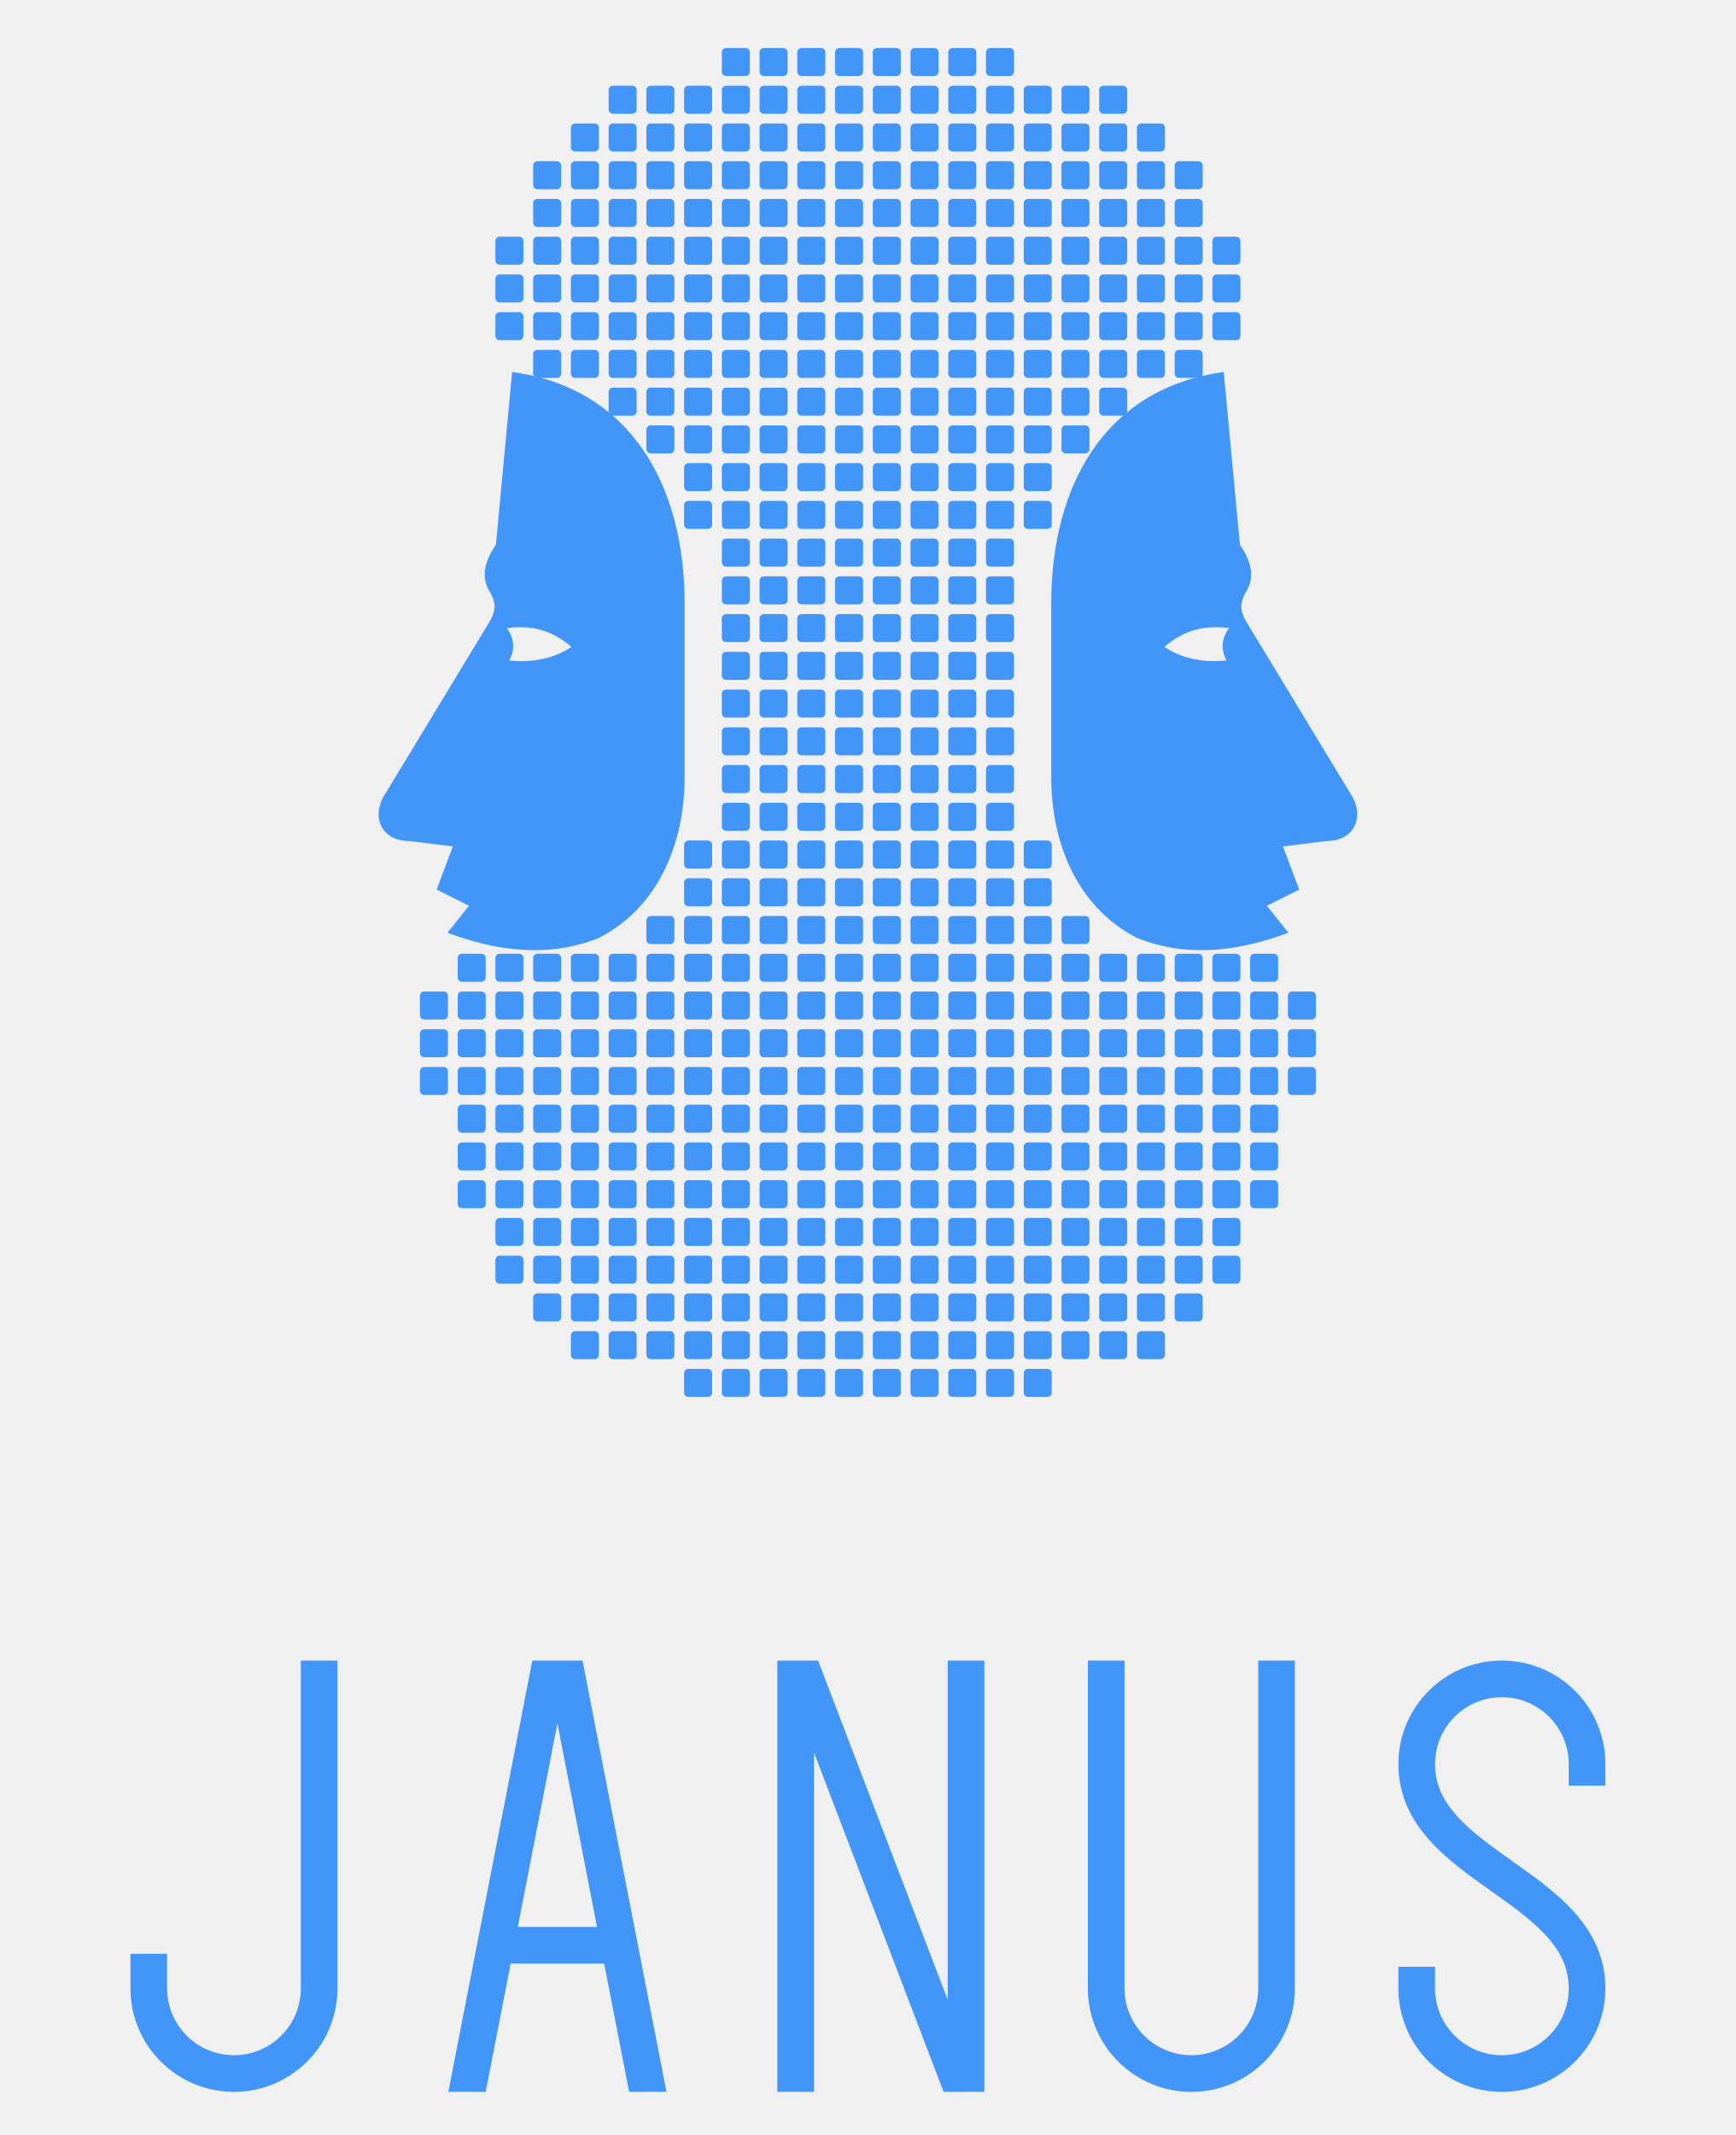
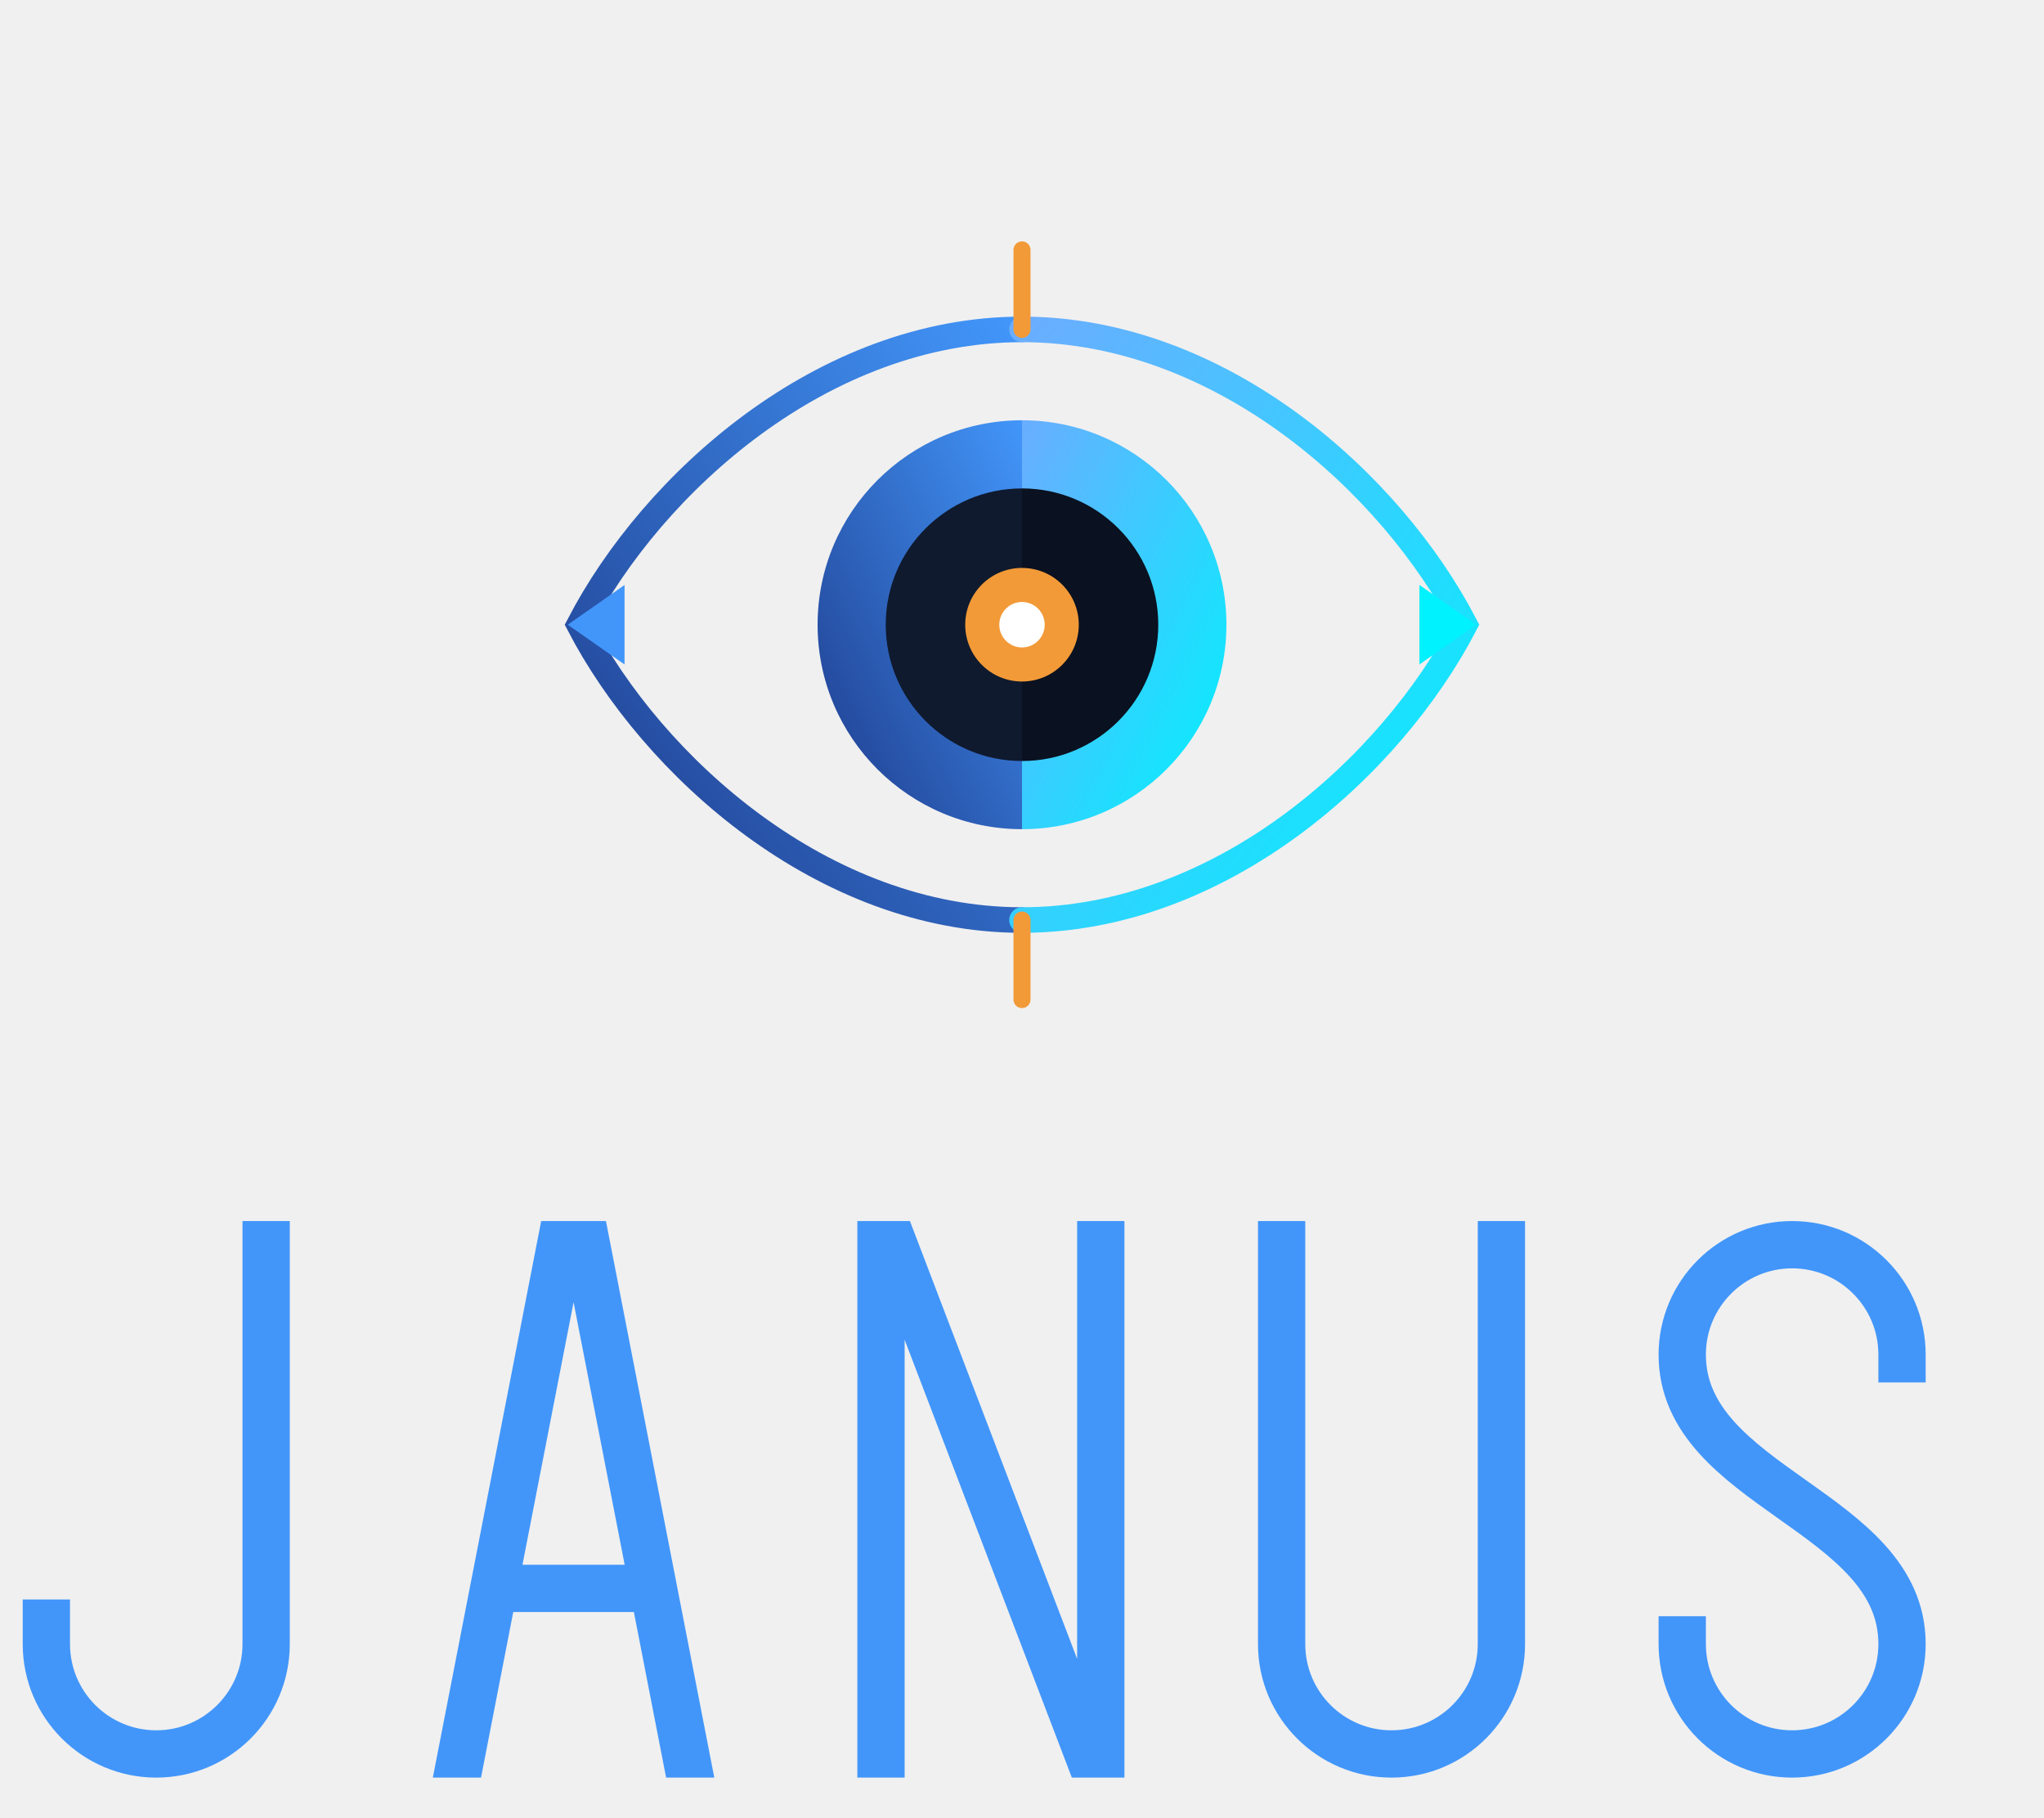
- <svg xmlns="http://www.w3.org/2000/svg" viewBox="-160.8 -8 321.6 396" width="322" height="396">
-   <g id="simbolo">
-     <g fill="#4296FA">
-       <rect x="-27.10" y="0.90" width="5.20" height="5.20" rx="0.8" />
-       <rect x="-20.10" y="0.90" width="5.20" height="5.20" rx="0.8" />
-       <rect x="-13.10" y="0.90" width="5.20" height="5.20" rx="0.8" />
-       <rect x="-6.10" y="0.90" width="5.20" height="5.20" rx="0.8" />
-       <rect x="0.90" y="0.90" width="5.20" height="5.20" rx="0.8" />
-       <rect x="7.90" y="0.90" width="5.20" height="5.20" rx="0.8" />
-       <rect x="14.90" y="0.90" width="5.20" height="5.20" rx="0.8" />
-       <rect x="21.90" y="0.90" width="5.20" height="5.20" rx="0.8" />
-       <rect x="-48.10" y="7.90" width="5.20" height="5.20" rx="0.8" />
-       <rect x="-41.10" y="7.90" width="5.20" height="5.20" rx="0.8" />
-       <rect x="-34.10" y="7.90" width="5.20" height="5.20" rx="0.8" />
-       <rect x="-27.10" y="7.90" width="5.20" height="5.20" rx="0.8" />
-       <rect x="-20.10" y="7.90" width="5.20" height="5.20" rx="0.8" />
-       <rect x="-13.10" y="7.90" width="5.20" height="5.20" rx="0.8" />
-       <rect x="-6.10" y="7.90" width="5.20" height="5.20" rx="0.8" />
-       <rect x="0.90" y="7.90" width="5.20" height="5.20" rx="0.8" />
-       <rect x="7.90" y="7.90" width="5.20" height="5.20" rx="0.8" />
-       <rect x="14.90" y="7.90" width="5.20" height="5.20" rx="0.8" />
-       <rect x="21.90" y="7.90" width="5.20" height="5.20" rx="0.8" />
-       <rect x="28.90" y="7.90" width="5.20" height="5.20" rx="0.8" />
-       <rect x="35.90" y="7.90" width="5.20" height="5.20" rx="0.8" />
-       <rect x="42.90" y="7.90" width="5.20" height="5.20" rx="0.8" />
-       <rect x="-55.10" y="14.90" width="5.20" height="5.20" rx="0.8" />
-       <rect x="-48.10" y="14.90" width="5.20" height="5.20" rx="0.8" />
-       <rect x="-41.10" y="14.90" width="5.20" height="5.20" rx="0.8" />
-       <rect x="-34.10" y="14.90" width="5.20" height="5.20" rx="0.8" />
-       <rect x="-27.10" y="14.90" width="5.20" height="5.20" rx="0.8" />
-       <rect x="-20.10" y="14.90" width="5.20" height="5.20" rx="0.8" />
-       <rect x="-13.10" y="14.90" width="5.20" height="5.20" rx="0.8" />
-       <rect x="-6.10" y="14.90" width="5.20" height="5.20" rx="0.8" />
-       <rect x="0.90" y="14.90" width="5.20" height="5.20" rx="0.8" />
-       <rect x="7.90" y="14.90" width="5.20" height="5.20" rx="0.8" />
-       <rect x="14.90" y="14.90" width="5.20" height="5.20" rx="0.8" />
-       <rect x="21.90" y="14.90" width="5.20" height="5.20" rx="0.8" />
-       <rect x="28.90" y="14.90" width="5.20" height="5.20" rx="0.8" />
-       <rect x="35.90" y="14.90" width="5.20" height="5.20" rx="0.8" />
-       <rect x="42.90" y="14.90" width="5.20" height="5.20" rx="0.8" />
-       <rect x="49.90" y="14.90" width="5.20" height="5.20" rx="0.8" />
-       <rect x="-62.10" y="21.90" width="5.20" height="5.20" rx="0.8" />
-       <rect x="-55.10" y="21.90" width="5.20" height="5.20" rx="0.8" />
-       <rect x="-48.10" y="21.90" width="5.20" height="5.20" rx="0.8" />
-       <rect x="-41.10" y="21.90" width="5.20" height="5.20" rx="0.8" />
-       <rect x="-34.10" y="21.90" width="5.20" height="5.20" rx="0.8" />
-       <rect x="-27.10" y="21.90" width="5.20" height="5.20" rx="0.8" />
-       <rect x="-20.10" y="21.90" width="5.20" height="5.20" rx="0.8" />
-       <rect x="-13.10" y="21.90" width="5.20" height="5.20" rx="0.8" />
-       <rect x="-6.10" y="21.90" width="5.20" height="5.20" rx="0.8" />
-       <rect x="0.90" y="21.90" width="5.20" height="5.20" rx="0.8" />
-       <rect x="7.90" y="21.90" width="5.20" height="5.20" rx="0.8" />
-       <rect x="14.90" y="21.90" width="5.20" height="5.20" rx="0.8" />
-       <rect x="21.90" y="21.90" width="5.20" height="5.20" rx="0.8" />
-       <rect x="28.90" y="21.90" width="5.20" height="5.20" rx="0.8" />
-       <rect x="35.90" y="21.90" width="5.20" height="5.20" rx="0.8" />
-       <rect x="42.90" y="21.90" width="5.20" height="5.20" rx="0.8" />
-       <rect x="49.90" y="21.90" width="5.20" height="5.20" rx="0.8" />
-       <rect x="56.90" y="21.90" width="5.20" height="5.20" rx="0.8" />
-       <rect x="-62.10" y="28.90" width="5.20" height="5.20" rx="0.8" />
-       <rect x="-55.10" y="28.90" width="5.20" height="5.20" rx="0.8" />
-       <rect x="-48.10" y="28.90" width="5.20" height="5.20" rx="0.8" />
-       <rect x="-41.10" y="28.90" width="5.20" height="5.20" rx="0.8" />
-       <rect x="-34.10" y="28.90" width="5.20" height="5.20" rx="0.8" />
-       <rect x="-27.10" y="28.90" width="5.20" height="5.20" rx="0.8" />
-       <rect x="-20.10" y="28.90" width="5.20" height="5.20" rx="0.8" />
-       <rect x="-13.10" y="28.90" width="5.20" height="5.20" rx="0.8" />
-       <rect x="-6.10" y="28.90" width="5.20" height="5.20" rx="0.8" />
-       <rect x="0.90" y="28.90" width="5.20" height="5.20" rx="0.8" />
-       <rect x="7.90" y="28.90" width="5.20" height="5.20" rx="0.8" />
-       <rect x="14.90" y="28.90" width="5.20" height="5.20" rx="0.8" />
-       <rect x="21.90" y="28.90" width="5.20" height="5.20" rx="0.8" />
-       <rect x="28.90" y="28.90" width="5.20" height="5.20" rx="0.8" />
-       <rect x="35.90" y="28.90" width="5.20" height="5.20" rx="0.8" />
-       <rect x="42.90" y="28.90" width="5.20" height="5.20" rx="0.8" />
-       <rect x="49.90" y="28.90" width="5.20" height="5.20" rx="0.8" />
-       <rect x="56.90" y="28.90" width="5.20" height="5.20" rx="0.8" />
-       <rect x="-69.10" y="35.90" width="5.20" height="5.20" rx="0.8" />
-       <rect x="-62.10" y="35.90" width="5.20" height="5.20" rx="0.8" />
-       <rect x="-55.10" y="35.90" width="5.20" height="5.20" rx="0.8" />
-       <rect x="-48.10" y="35.90" width="5.20" height="5.20" rx="0.8" />
-       <rect x="-41.10" y="35.90" width="5.20" height="5.20" rx="0.8" />
-       <rect x="-34.10" y="35.90" width="5.20" height="5.20" rx="0.8" />
-       <rect x="-27.10" y="35.90" width="5.20" height="5.20" rx="0.8" />
-       <rect x="-20.10" y="35.90" width="5.20" height="5.20" rx="0.8" />
-       <rect x="-13.10" y="35.90" width="5.20" height="5.20" rx="0.8" />
-       <rect x="-6.10" y="35.90" width="5.20" height="5.20" rx="0.8" />
-       <rect x="0.90" y="35.90" width="5.20" height="5.20" rx="0.8" />
-       <rect x="7.90" y="35.90" width="5.20" height="5.20" rx="0.8" />
-       <rect x="14.90" y="35.90" width="5.20" height="5.20" rx="0.8" />
-       <rect x="21.90" y="35.90" width="5.20" height="5.20" rx="0.8" />
-       <rect x="28.90" y="35.90" width="5.20" height="5.20" rx="0.8" />
-       <rect x="35.90" y="35.90" width="5.20" height="5.20" rx="0.8" />
-       <rect x="42.90" y="35.90" width="5.20" height="5.20" rx="0.8" />
-       <rect x="49.90" y="35.90" width="5.20" height="5.20" rx="0.8" />
-       <rect x="56.90" y="35.90" width="5.20" height="5.20" rx="0.8" />
-       <rect x="63.90" y="35.90" width="5.20" height="5.20" rx="0.8" />
-       <rect x="-69.10" y="42.90" width="5.20" height="5.20" rx="0.8" />
-       <rect x="-62.10" y="42.90" width="5.20" height="5.20" rx="0.8" />
-       <rect x="-55.10" y="42.90" width="5.20" height="5.20" rx="0.8" />
-       <rect x="-48.10" y="42.90" width="5.20" height="5.20" rx="0.8" />
-       <rect x="-41.10" y="42.90" width="5.20" height="5.20" rx="0.8" />
-       <rect x="-34.10" y="42.90" width="5.20" height="5.20" rx="0.8" />
-       <rect x="-27.10" y="42.90" width="5.20" height="5.20" rx="0.8" />
-       <rect x="-20.10" y="42.90" width="5.20" height="5.20" rx="0.8" />
-       <rect x="-13.10" y="42.90" width="5.20" height="5.20" rx="0.8" />
-       <rect x="-6.10" y="42.90" width="5.20" height="5.20" rx="0.8" />
-       <rect x="0.90" y="42.90" width="5.20" height="5.20" rx="0.8" />
-       <rect x="7.90" y="42.90" width="5.20" height="5.20" rx="0.8" />
-       <rect x="14.90" y="42.90" width="5.20" height="5.20" rx="0.8" />
-       <rect x="21.90" y="42.90" width="5.20" height="5.20" rx="0.8" />
-       <rect x="28.90" y="42.90" width="5.20" height="5.20" rx="0.8" />
-       <rect x="35.90" y="42.90" width="5.20" height="5.20" rx="0.8" />
-       <rect x="42.90" y="42.90" width="5.20" height="5.20" rx="0.8" />
-       <rect x="49.90" y="42.90" width="5.20" height="5.20" rx="0.8" />
-       <rect x="56.90" y="42.90" width="5.20" height="5.20" rx="0.8" />
-       <rect x="63.90" y="42.90" width="5.20" height="5.20" rx="0.8" />
-       <rect x="-69.10" y="49.90" width="5.20" height="5.20" rx="0.8" />
-       <rect x="-62.10" y="49.90" width="5.20" height="5.20" rx="0.8" />
-       <rect x="-55.10" y="49.90" width="5.20" height="5.20" rx="0.8" />
-       <rect x="-48.10" y="49.90" width="5.20" height="5.20" rx="0.8" />
-       <rect x="-41.10" y="49.90" width="5.20" height="5.20" rx="0.8" />
-       <rect x="-34.10" y="49.90" width="5.20" height="5.20" rx="0.8" />
-       <rect x="-27.10" y="49.90" width="5.20" height="5.20" rx="0.8" />
-       <rect x="-20.10" y="49.90" width="5.20" height="5.20" rx="0.8" />
-       <rect x="-13.10" y="49.90" width="5.20" height="5.20" rx="0.8" />
-       <rect x="-6.10" y="49.90" width="5.20" height="5.20" rx="0.8" />
-       <rect x="0.90" y="49.90" width="5.20" height="5.20" rx="0.8" />
-       <rect x="7.90" y="49.90" width="5.20" height="5.20" rx="0.8" />
-       <rect x="14.90" y="49.90" width="5.20" height="5.20" rx="0.8" />
-       <rect x="21.90" y="49.90" width="5.20" height="5.20" rx="0.8" />
-       <rect x="28.90" y="49.90" width="5.20" height="5.20" rx="0.8" />
-       <rect x="35.90" y="49.90" width="5.20" height="5.20" rx="0.8" />
-       <rect x="42.90" y="49.90" width="5.20" height="5.20" rx="0.8" />
-       <rect x="49.90" y="49.90" width="5.20" height="5.20" rx="0.8" />
-       <rect x="56.90" y="49.90" width="5.20" height="5.20" rx="0.8" />
-       <rect x="63.90" y="49.90" width="5.20" height="5.20" rx="0.8" />
-       <rect x="-62.10" y="56.90" width="5.20" height="5.20" rx="0.8" />
-       <rect x="-55.10" y="56.90" width="5.20" height="5.20" rx="0.8" />
-       <rect x="-48.10" y="56.90" width="5.20" height="5.20" rx="0.8" />
-       <rect x="-41.10" y="56.90" width="5.20" height="5.20" rx="0.8" />
-       <rect x="-34.10" y="56.90" width="5.20" height="5.20" rx="0.8" />
-       <rect x="-27.10" y="56.90" width="5.20" height="5.20" rx="0.8" />
-       <rect x="-20.10" y="56.90" width="5.20" height="5.20" rx="0.8" />
-       <rect x="-13.10" y="56.90" width="5.20" height="5.20" rx="0.8" />
-       <rect x="-6.10" y="56.90" width="5.20" height="5.20" rx="0.8" />
-       <rect x="0.90" y="56.90" width="5.20" height="5.20" rx="0.8" />
-       <rect x="7.90" y="56.90" width="5.20" height="5.20" rx="0.8" />
-       <rect x="14.90" y="56.90" width="5.20" height="5.20" rx="0.8" />
-       <rect x="21.90" y="56.90" width="5.20" height="5.20" rx="0.8" />
-       <rect x="28.90" y="56.90" width="5.20" height="5.20" rx="0.8" />
-       <rect x="35.90" y="56.90" width="5.20" height="5.20" rx="0.8" />
-       <rect x="42.90" y="56.90" width="5.20" height="5.20" rx="0.8" />
-       <rect x="49.90" y="56.90" width="5.20" height="5.20" rx="0.8" />
-       <rect x="56.90" y="56.90" width="5.20" height="5.20" rx="0.8" />
-       <rect x="-48.10" y="63.90" width="5.20" height="5.20" rx="0.8" />
-       <rect x="-41.10" y="63.90" width="5.20" height="5.20" rx="0.8" />
-       <rect x="-34.10" y="63.90" width="5.20" height="5.20" rx="0.8" />
-       <rect x="-27.10" y="63.90" width="5.20" height="5.20" rx="0.8" />
-       <rect x="-20.10" y="63.90" width="5.20" height="5.20" rx="0.8" />
-       <rect x="-13.10" y="63.90" width="5.20" height="5.20" rx="0.8" />
-       <rect x="-6.10" y="63.90" width="5.20" height="5.20" rx="0.8" />
-       <rect x="0.90" y="63.90" width="5.20" height="5.20" rx="0.8" />
-       <rect x="7.90" y="63.90" width="5.20" height="5.20" rx="0.8" />
-       <rect x="14.90" y="63.90" width="5.20" height="5.20" rx="0.8" />
-       <rect x="21.90" y="63.90" width="5.20" height="5.20" rx="0.8" />
-       <rect x="28.90" y="63.90" width="5.20" height="5.20" rx="0.8" />
-       <rect x="35.90" y="63.90" width="5.20" height="5.20" rx="0.8" />
-       <rect x="42.90" y="63.90" width="5.20" height="5.20" rx="0.8" />
-       <rect x="-41.10" y="70.90" width="5.20" height="5.20" rx="0.8" />
-       <rect x="-34.10" y="70.90" width="5.20" height="5.20" rx="0.8" />
-       <rect x="-27.10" y="70.90" width="5.20" height="5.20" rx="0.8" />
-       <rect x="-20.10" y="70.90" width="5.20" height="5.20" rx="0.8" />
-       <rect x="-13.10" y="70.90" width="5.20" height="5.20" rx="0.8" />
-       <rect x="-6.10" y="70.90" width="5.20" height="5.20" rx="0.8" />
-       <rect x="0.90" y="70.90" width="5.20" height="5.20" rx="0.8" />
-       <rect x="7.90" y="70.90" width="5.20" height="5.20" rx="0.8" />
-       <rect x="14.90" y="70.90" width="5.20" height="5.20" rx="0.8" />
-       <rect x="21.90" y="70.90" width="5.20" height="5.20" rx="0.8" />
-       <rect x="28.90" y="70.90" width="5.20" height="5.20" rx="0.8" />
-       <rect x="35.90" y="70.90" width="5.20" height="5.20" rx="0.8" />
-       <rect x="-34.10" y="77.90" width="5.20" height="5.20" rx="0.8" />
-       <rect x="-27.10" y="77.90" width="5.20" height="5.20" rx="0.8" />
-       <rect x="-20.10" y="77.90" width="5.20" height="5.20" rx="0.8" />
-       <rect x="-13.10" y="77.90" width="5.20" height="5.20" rx="0.8" />
-       <rect x="-6.10" y="77.90" width="5.20" height="5.20" rx="0.8" />
-       <rect x="0.90" y="77.90" width="5.20" height="5.20" rx="0.8" />
-       <rect x="7.90" y="77.90" width="5.20" height="5.20" rx="0.8" />
-       <rect x="14.90" y="77.90" width="5.20" height="5.20" rx="0.8" />
-       <rect x="21.90" y="77.90" width="5.20" height="5.20" rx="0.8" />
-       <rect x="28.90" y="77.90" width="5.20" height="5.20" rx="0.8" />
-       <rect x="-34.10" y="84.90" width="5.20" height="5.20" rx="0.8" />
-       <rect x="-27.10" y="84.90" width="5.20" height="5.20" rx="0.8" />
-       <rect x="-20.10" y="84.90" width="5.20" height="5.20" rx="0.8" />
-       <rect x="-13.10" y="84.90" width="5.20" height="5.20" rx="0.8" />
-       <rect x="-6.10" y="84.90" width="5.20" height="5.20" rx="0.8" />
-       <rect x="0.90" y="84.90" width="5.20" height="5.20" rx="0.8" />
-       <rect x="7.90" y="84.90" width="5.20" height="5.20" rx="0.8" />
-       <rect x="14.90" y="84.90" width="5.20" height="5.20" rx="0.8" />
-       <rect x="21.90" y="84.90" width="5.20" height="5.20" rx="0.8" />
-       <rect x="28.90" y="84.90" width="5.20" height="5.20" rx="0.8" />
-       <rect x="-27.10" y="91.90" width="5.20" height="5.20" rx="0.8" />
-       <rect x="-20.10" y="91.90" width="5.20" height="5.20" rx="0.8" />
-       <rect x="-13.10" y="91.90" width="5.20" height="5.20" rx="0.8" />
-       <rect x="-6.10" y="91.90" width="5.20" height="5.20" rx="0.8" />
-       <rect x="0.90" y="91.90" width="5.20" height="5.20" rx="0.8" />
-       <rect x="7.90" y="91.90" width="5.20" height="5.20" rx="0.8" />
-       <rect x="14.90" y="91.90" width="5.20" height="5.20" rx="0.8" />
-       <rect x="21.90" y="91.90" width="5.20" height="5.20" rx="0.8" />
-       <rect x="-27.10" y="98.90" width="5.20" height="5.20" rx="0.8" />
-       <rect x="-20.10" y="98.90" width="5.20" height="5.20" rx="0.8" />
-       <rect x="-13.10" y="98.90" width="5.20" height="5.20" rx="0.8" />
-       <rect x="-6.10" y="98.90" width="5.20" height="5.20" rx="0.8" />
-       <rect x="0.90" y="98.90" width="5.20" height="5.20" rx="0.8" />
-       <rect x="7.90" y="98.90" width="5.20" height="5.20" rx="0.8" />
-       <rect x="14.90" y="98.90" width="5.20" height="5.20" rx="0.8" />
-       <rect x="21.90" y="98.90" width="5.20" height="5.20" rx="0.8" />
-       <rect x="-27.10" y="105.90" width="5.20" height="5.20" rx="0.8" />
-       <rect x="-20.10" y="105.90" width="5.20" height="5.20" rx="0.8" />
-       <rect x="-13.10" y="105.90" width="5.20" height="5.20" rx="0.8" />
-       <rect x="-6.10" y="105.90" width="5.20" height="5.20" rx="0.8" />
-       <rect x="0.90" y="105.90" width="5.20" height="5.20" rx="0.8" />
-       <rect x="7.90" y="105.90" width="5.20" height="5.20" rx="0.8" />
-       <rect x="14.90" y="105.90" width="5.20" height="5.20" rx="0.8" />
-       <rect x="21.90" y="105.90" width="5.20" height="5.20" rx="0.8" />
-       <rect x="-27.10" y="112.90" width="5.20" height="5.20" rx="0.8" />
-       <rect x="-20.10" y="112.90" width="5.20" height="5.20" rx="0.8" />
-       <rect x="-13.10" y="112.90" width="5.20" height="5.20" rx="0.8" />
-       <rect x="-6.10" y="112.90" width="5.20" height="5.20" rx="0.8" />
-       <rect x="0.90" y="112.90" width="5.20" height="5.20" rx="0.8" />
-       <rect x="7.90" y="112.90" width="5.20" height="5.20" rx="0.8" />
-       <rect x="14.90" y="112.90" width="5.20" height="5.20" rx="0.8" />
-       <rect x="21.90" y="112.90" width="5.20" height="5.20" rx="0.8" />
-       <rect x="-27.10" y="119.90" width="5.20" height="5.20" rx="0.8" />
-       <rect x="-20.10" y="119.90" width="5.20" height="5.20" rx="0.8" />
-       <rect x="-13.10" y="119.90" width="5.20" height="5.20" rx="0.8" />
-       <rect x="-6.10" y="119.90" width="5.20" height="5.20" rx="0.8" />
-       <rect x="0.90" y="119.90" width="5.20" height="5.20" rx="0.8" />
-       <rect x="7.90" y="119.90" width="5.20" height="5.20" rx="0.8" />
-       <rect x="14.90" y="119.90" width="5.20" height="5.20" rx="0.8" />
-       <rect x="21.90" y="119.90" width="5.20" height="5.20" rx="0.8" />
-       <rect x="-27.10" y="126.90" width="5.20" height="5.20" rx="0.8" />
-       <rect x="-20.10" y="126.90" width="5.20" height="5.20" rx="0.8" />
-       <rect x="-13.10" y="126.90" width="5.20" height="5.20" rx="0.8" />
-       <rect x="-6.10" y="126.90" width="5.20" height="5.20" rx="0.8" />
-       <rect x="0.90" y="126.90" width="5.20" height="5.20" rx="0.8" />
-       <rect x="7.90" y="126.90" width="5.20" height="5.20" rx="0.8" />
-       <rect x="14.90" y="126.90" width="5.20" height="5.20" rx="0.8" />
-       <rect x="21.90" y="126.90" width="5.20" height="5.20" rx="0.8" />
-       <rect x="-27.10" y="133.90" width="5.20" height="5.20" rx="0.8" />
-       <rect x="-20.10" y="133.90" width="5.20" height="5.20" rx="0.8" />
-       <rect x="-13.10" y="133.90" width="5.20" height="5.20" rx="0.8" />
-       <rect x="-6.10" y="133.90" width="5.20" height="5.20" rx="0.8" />
-       <rect x="0.90" y="133.90" width="5.20" height="5.20" rx="0.8" />
-       <rect x="7.90" y="133.90" width="5.20" height="5.20" rx="0.8" />
-       <rect x="14.90" y="133.90" width="5.20" height="5.20" rx="0.8" />
-       <rect x="21.90" y="133.90" width="5.20" height="5.20" rx="0.8" />
-       <rect x="-27.10" y="140.90" width="5.20" height="5.20" rx="0.8" />
-       <rect x="-20.10" y="140.90" width="5.20" height="5.20" rx="0.8" />
-       <rect x="-13.10" y="140.90" width="5.20" height="5.20" rx="0.8" />
-       <rect x="-6.10" y="140.90" width="5.20" height="5.20" rx="0.8" />
-       <rect x="0.90" y="140.90" width="5.20" height="5.20" rx="0.8" />
-       <rect x="7.90" y="140.90" width="5.20" height="5.20" rx="0.8" />
-       <rect x="14.90" y="140.90" width="5.20" height="5.20" rx="0.8" />
-       <rect x="21.90" y="140.90" width="5.20" height="5.20" rx="0.8" />
-       <rect x="-34.10" y="147.90" width="5.20" height="5.20" rx="0.8" />
-       <rect x="-27.10" y="147.90" width="5.20" height="5.20" rx="0.8" />
-       <rect x="-20.10" y="147.90" width="5.20" height="5.20" rx="0.8" />
-       <rect x="-13.10" y="147.90" width="5.20" height="5.20" rx="0.8" />
-       <rect x="-6.10" y="147.90" width="5.20" height="5.20" rx="0.8" />
-       <rect x="0.90" y="147.90" width="5.20" height="5.20" rx="0.8" />
-       <rect x="7.90" y="147.90" width="5.20" height="5.20" rx="0.8" />
-       <rect x="14.90" y="147.90" width="5.20" height="5.20" rx="0.8" />
-       <rect x="21.90" y="147.90" width="5.20" height="5.20" rx="0.8" />
-       <rect x="28.90" y="147.90" width="5.20" height="5.20" rx="0.8" />
-       <rect x="-34.10" y="154.90" width="5.20" height="5.20" rx="0.8" />
-       <rect x="-27.10" y="154.90" width="5.20" height="5.20" rx="0.8" />
-       <rect x="-20.10" y="154.90" width="5.20" height="5.20" rx="0.8" />
-       <rect x="-13.10" y="154.90" width="5.20" height="5.20" rx="0.8" />
-       <rect x="-6.10" y="154.90" width="5.20" height="5.20" rx="0.8" />
-       <rect x="0.90" y="154.90" width="5.20" height="5.20" rx="0.8" />
-       <rect x="7.90" y="154.90" width="5.20" height="5.20" rx="0.8" />
-       <rect x="14.90" y="154.90" width="5.20" height="5.20" rx="0.8" />
-       <rect x="21.90" y="154.90" width="5.20" height="5.20" rx="0.8" />
-       <rect x="28.90" y="154.90" width="5.20" height="5.20" rx="0.8" />
-       <rect x="-41.10" y="161.90" width="5.20" height="5.20" rx="0.8" />
-       <rect x="-34.10" y="161.90" width="5.20" height="5.20" rx="0.8" />
-       <rect x="-27.10" y="161.90" width="5.20" height="5.20" rx="0.8" />
-       <rect x="-20.10" y="161.90" width="5.20" height="5.20" rx="0.8" />
-       <rect x="-13.10" y="161.90" width="5.20" height="5.20" rx="0.8" />
-       <rect x="-6.10" y="161.90" width="5.20" height="5.20" rx="0.8" />
-       <rect x="0.90" y="161.90" width="5.20" height="5.20" rx="0.8" />
-       <rect x="7.90" y="161.90" width="5.20" height="5.20" rx="0.8" />
-       <rect x="14.90" y="161.90" width="5.20" height="5.20" rx="0.8" />
-       <rect x="21.90" y="161.90" width="5.20" height="5.20" rx="0.8" />
-       <rect x="28.90" y="161.90" width="5.20" height="5.20" rx="0.8" />
-       <rect x="35.90" y="161.90" width="5.20" height="5.20" rx="0.8" />
-       <rect x="-76.10" y="168.90" width="5.20" height="5.20" rx="0.8" />
-       <rect x="-69.10" y="168.90" width="5.20" height="5.20" rx="0.8" />
-       <rect x="-62.10" y="168.90" width="5.20" height="5.20" rx="0.8" />
-       <rect x="-55.10" y="168.90" width="5.20" height="5.20" rx="0.8" />
-       <rect x="-48.10" y="168.90" width="5.20" height="5.20" rx="0.8" />
-       <rect x="-41.10" y="168.90" width="5.20" height="5.20" rx="0.8" />
-       <rect x="-34.10" y="168.90" width="5.20" height="5.20" rx="0.8" />
-       <rect x="-27.10" y="168.90" width="5.20" height="5.20" rx="0.8" />
-       <rect x="-20.10" y="168.90" width="5.20" height="5.20" rx="0.8" />
-       <rect x="-13.10" y="168.90" width="5.20" height="5.20" rx="0.8" />
-       <rect x="-6.10" y="168.90" width="5.20" height="5.20" rx="0.8" />
-       <rect x="0.90" y="168.90" width="5.20" height="5.20" rx="0.8" />
-       <rect x="7.90" y="168.90" width="5.20" height="5.20" rx="0.8" />
-       <rect x="14.90" y="168.90" width="5.20" height="5.20" rx="0.8" />
-       <rect x="21.90" y="168.90" width="5.20" height="5.20" rx="0.8" />
-       <rect x="28.90" y="168.90" width="5.20" height="5.20" rx="0.8" />
-       <rect x="35.90" y="168.90" width="5.20" height="5.20" rx="0.8" />
-       <rect x="42.90" y="168.90" width="5.20" height="5.20" rx="0.8" />
-       <rect x="49.90" y="168.90" width="5.20" height="5.20" rx="0.8" />
-       <rect x="56.90" y="168.90" width="5.20" height="5.20" rx="0.8" />
-       <rect x="63.90" y="168.90" width="5.20" height="5.20" rx="0.8" />
-       <rect x="70.90" y="168.90" width="5.20" height="5.20" rx="0.8" />
-       <rect x="-83.10" y="175.90" width="5.20" height="5.20" rx="0.8" />
-       <rect x="-76.10" y="175.90" width="5.20" height="5.20" rx="0.8" />
-       <rect x="-69.10" y="175.90" width="5.20" height="5.20" rx="0.8" />
-       <rect x="-62.10" y="175.90" width="5.20" height="5.20" rx="0.8" />
-       <rect x="-55.10" y="175.90" width="5.20" height="5.20" rx="0.8" />
-       <rect x="-48.10" y="175.90" width="5.20" height="5.20" rx="0.8" />
-       <rect x="-41.10" y="175.90" width="5.20" height="5.20" rx="0.8" />
-       <rect x="-34.10" y="175.90" width="5.20" height="5.20" rx="0.8" />
-       <rect x="-27.10" y="175.90" width="5.20" height="5.20" rx="0.8" />
-       <rect x="-20.10" y="175.90" width="5.20" height="5.20" rx="0.8" />
-       <rect x="-13.10" y="175.90" width="5.20" height="5.20" rx="0.8" />
-       <rect x="-6.10" y="175.90" width="5.20" height="5.20" rx="0.8" />
-       <rect x="0.90" y="175.90" width="5.20" height="5.20" rx="0.8" />
-       <rect x="7.90" y="175.90" width="5.20" height="5.20" rx="0.8" />
-       <rect x="14.90" y="175.90" width="5.20" height="5.20" rx="0.8" />
-       <rect x="21.90" y="175.90" width="5.20" height="5.20" rx="0.8" />
-       <rect x="28.90" y="175.90" width="5.20" height="5.20" rx="0.8" />
-       <rect x="35.90" y="175.90" width="5.20" height="5.20" rx="0.8" />
-       <rect x="42.90" y="175.90" width="5.20" height="5.20" rx="0.8" />
-       <rect x="49.90" y="175.90" width="5.20" height="5.20" rx="0.8" />
-       <rect x="56.90" y="175.90" width="5.20" height="5.20" rx="0.8" />
-       <rect x="63.90" y="175.90" width="5.20" height="5.20" rx="0.8" />
-       <rect x="70.90" y="175.90" width="5.20" height="5.20" rx="0.8" />
-       <rect x="77.90" y="175.90" width="5.20" height="5.20" rx="0.8" />
-       <rect x="-83.10" y="182.90" width="5.20" height="5.20" rx="0.8" />
-       <rect x="-76.10" y="182.90" width="5.20" height="5.20" rx="0.8" />
-       <rect x="-69.10" y="182.90" width="5.20" height="5.20" rx="0.8" />
-       <rect x="-62.10" y="182.90" width="5.20" height="5.20" rx="0.8" />
-       <rect x="-55.10" y="182.90" width="5.20" height="5.20" rx="0.8" />
-       <rect x="-48.10" y="182.90" width="5.20" height="5.20" rx="0.8" />
-       <rect x="-41.10" y="182.90" width="5.20" height="5.20" rx="0.8" />
-       <rect x="-34.10" y="182.90" width="5.20" height="5.20" rx="0.8" />
-       <rect x="-27.10" y="182.90" width="5.20" height="5.20" rx="0.8" />
-       <rect x="-20.10" y="182.90" width="5.20" height="5.20" rx="0.8" />
-       <rect x="-13.10" y="182.90" width="5.20" height="5.20" rx="0.8" />
-       <rect x="-6.10" y="182.90" width="5.20" height="5.20" rx="0.8" />
-       <rect x="0.90" y="182.90" width="5.20" height="5.20" rx="0.8" />
-       <rect x="7.90" y="182.90" width="5.20" height="5.20" rx="0.8" />
-       <rect x="14.90" y="182.90" width="5.20" height="5.20" rx="0.8" />
-       <rect x="21.90" y="182.90" width="5.20" height="5.20" rx="0.8" />
-       <rect x="28.90" y="182.90" width="5.20" height="5.20" rx="0.8" />
-       <rect x="35.90" y="182.90" width="5.20" height="5.20" rx="0.8" />
-       <rect x="42.90" y="182.90" width="5.20" height="5.20" rx="0.8" />
-       <rect x="49.90" y="182.90" width="5.20" height="5.20" rx="0.8" />
-       <rect x="56.90" y="182.90" width="5.20" height="5.20" rx="0.8" />
-       <rect x="63.90" y="182.90" width="5.20" height="5.20" rx="0.8" />
-       <rect x="70.90" y="182.90" width="5.20" height="5.20" rx="0.8" />
-       <rect x="77.90" y="182.90" width="5.20" height="5.20" rx="0.8" />
-       <rect x="-83.10" y="189.90" width="5.20" height="5.20" rx="0.8" />
-       <rect x="-76.10" y="189.90" width="5.20" height="5.20" rx="0.8" />
-       <rect x="-69.10" y="189.90" width="5.20" height="5.20" rx="0.8" />
-       <rect x="-62.10" y="189.90" width="5.20" height="5.20" rx="0.8" />
-       <rect x="-55.10" y="189.90" width="5.20" height="5.20" rx="0.8" />
-       <rect x="-48.10" y="189.90" width="5.20" height="5.20" rx="0.8" />
-       <rect x="-41.10" y="189.90" width="5.20" height="5.20" rx="0.8" />
-       <rect x="-34.10" y="189.90" width="5.20" height="5.20" rx="0.8" />
-       <rect x="-27.10" y="189.90" width="5.20" height="5.20" rx="0.8" />
-       <rect x="-20.10" y="189.90" width="5.20" height="5.20" rx="0.8" />
-       <rect x="-13.10" y="189.90" width="5.20" height="5.20" rx="0.8" />
-       <rect x="-6.10" y="189.90" width="5.20" height="5.20" rx="0.8" />
-       <rect x="0.90" y="189.90" width="5.20" height="5.20" rx="0.8" />
-       <rect x="7.90" y="189.90" width="5.20" height="5.20" rx="0.8" />
-       <rect x="14.90" y="189.90" width="5.20" height="5.20" rx="0.8" />
-       <rect x="21.90" y="189.90" width="5.20" height="5.20" rx="0.8" />
-       <rect x="28.90" y="189.90" width="5.20" height="5.20" rx="0.8" />
-       <rect x="35.90" y="189.90" width="5.20" height="5.20" rx="0.8" />
-       <rect x="42.90" y="189.90" width="5.20" height="5.20" rx="0.8" />
-       <rect x="49.90" y="189.90" width="5.20" height="5.20" rx="0.8" />
-       <rect x="56.90" y="189.90" width="5.20" height="5.20" rx="0.8" />
-       <rect x="63.90" y="189.90" width="5.20" height="5.20" rx="0.8" />
-       <rect x="70.90" y="189.90" width="5.20" height="5.20" rx="0.8" />
-       <rect x="77.90" y="189.90" width="5.20" height="5.20" rx="0.8" />
-       <rect x="-76.10" y="196.90" width="5.20" height="5.20" rx="0.8" />
-       <rect x="-69.10" y="196.90" width="5.20" height="5.20" rx="0.8" />
-       <rect x="-62.10" y="196.90" width="5.20" height="5.20" rx="0.8" />
-       <rect x="-55.10" y="196.90" width="5.20" height="5.20" rx="0.8" />
-       <rect x="-48.10" y="196.90" width="5.20" height="5.20" rx="0.8" />
-       <rect x="-41.10" y="196.90" width="5.20" height="5.20" rx="0.8" />
-       <rect x="-34.10" y="196.90" width="5.20" height="5.20" rx="0.8" />
-       <rect x="-27.10" y="196.90" width="5.20" height="5.20" rx="0.8" />
-       <rect x="-20.10" y="196.90" width="5.20" height="5.20" rx="0.8" />
-       <rect x="-13.10" y="196.90" width="5.20" height="5.20" rx="0.8" />
-       <rect x="-6.10" y="196.90" width="5.20" height="5.20" rx="0.8" />
-       <rect x="0.90" y="196.90" width="5.20" height="5.20" rx="0.8" />
-       <rect x="7.90" y="196.90" width="5.20" height="5.20" rx="0.8" />
-       <rect x="14.90" y="196.90" width="5.20" height="5.20" rx="0.8" />
-       <rect x="21.90" y="196.90" width="5.20" height="5.20" rx="0.8" />
-       <rect x="28.90" y="196.90" width="5.20" height="5.20" rx="0.8" />
-       <rect x="35.90" y="196.90" width="5.20" height="5.20" rx="0.8" />
-       <rect x="42.90" y="196.90" width="5.20" height="5.20" rx="0.8" />
-       <rect x="49.90" y="196.90" width="5.20" height="5.20" rx="0.8" />
-       <rect x="56.90" y="196.90" width="5.20" height="5.20" rx="0.8" />
-       <rect x="63.90" y="196.90" width="5.20" height="5.20" rx="0.8" />
-       <rect x="70.90" y="196.90" width="5.20" height="5.20" rx="0.8" />
-       <rect x="-76.10" y="203.90" width="5.20" height="5.20" rx="0.8" />
-       <rect x="-69.10" y="203.90" width="5.20" height="5.20" rx="0.8" />
-       <rect x="-62.10" y="203.90" width="5.20" height="5.20" rx="0.8" />
-       <rect x="-55.10" y="203.90" width="5.20" height="5.20" rx="0.8" />
-       <rect x="-48.10" y="203.90" width="5.20" height="5.20" rx="0.8" />
-       <rect x="-41.10" y="203.90" width="5.20" height="5.20" rx="0.8" />
-       <rect x="-34.10" y="203.90" width="5.20" height="5.20" rx="0.8" />
-       <rect x="-27.10" y="203.90" width="5.20" height="5.20" rx="0.8" />
-       <rect x="-20.10" y="203.90" width="5.20" height="5.20" rx="0.8" />
-       <rect x="-13.10" y="203.90" width="5.20" height="5.20" rx="0.8" />
-       <rect x="-6.10" y="203.90" width="5.20" height="5.20" rx="0.8" />
-       <rect x="0.90" y="203.90" width="5.20" height="5.20" rx="0.8" />
-       <rect x="7.90" y="203.90" width="5.20" height="5.20" rx="0.8" />
-       <rect x="14.90" y="203.90" width="5.20" height="5.20" rx="0.8" />
-       <rect x="21.90" y="203.90" width="5.20" height="5.20" rx="0.8" />
-       <rect x="28.90" y="203.90" width="5.20" height="5.20" rx="0.8" />
-       <rect x="35.90" y="203.90" width="5.20" height="5.20" rx="0.8" />
-       <rect x="42.90" y="203.90" width="5.20" height="5.20" rx="0.8" />
-       <rect x="49.90" y="203.90" width="5.20" height="5.20" rx="0.8" />
-       <rect x="56.90" y="203.90" width="5.20" height="5.20" rx="0.8" />
-       <rect x="63.90" y="203.90" width="5.20" height="5.20" rx="0.8" />
-       <rect x="70.90" y="203.90" width="5.20" height="5.20" rx="0.8" />
-       <rect x="-76.10" y="210.90" width="5.20" height="5.20" rx="0.8" />
-       <rect x="-69.10" y="210.90" width="5.20" height="5.20" rx="0.8" />
-       <rect x="-62.10" y="210.90" width="5.20" height="5.20" rx="0.8" />
-       <rect x="-55.10" y="210.90" width="5.20" height="5.20" rx="0.8" />
-       <rect x="-48.10" y="210.90" width="5.20" height="5.20" rx="0.8" />
-       <rect x="-41.10" y="210.90" width="5.20" height="5.20" rx="0.8" />
-       <rect x="-34.10" y="210.90" width="5.20" height="5.20" rx="0.8" />
-       <rect x="-27.10" y="210.90" width="5.20" height="5.20" rx="0.8" />
-       <rect x="-20.10" y="210.90" width="5.20" height="5.20" rx="0.8" />
-       <rect x="-13.10" y="210.90" width="5.20" height="5.20" rx="0.8" />
-       <rect x="-6.10" y="210.90" width="5.20" height="5.20" rx="0.8" />
-       <rect x="0.90" y="210.90" width="5.20" height="5.20" rx="0.8" />
-       <rect x="7.90" y="210.90" width="5.20" height="5.20" rx="0.8" />
-       <rect x="14.90" y="210.90" width="5.20" height="5.20" rx="0.8" />
-       <rect x="21.90" y="210.90" width="5.20" height="5.20" rx="0.8" />
-       <rect x="28.90" y="210.90" width="5.20" height="5.20" rx="0.8" />
-       <rect x="35.90" y="210.90" width="5.20" height="5.20" rx="0.8" />
-       <rect x="42.90" y="210.90" width="5.20" height="5.20" rx="0.8" />
-       <rect x="49.90" y="210.90" width="5.20" height="5.20" rx="0.8" />
-       <rect x="56.90" y="210.90" width="5.20" height="5.20" rx="0.8" />
-       <rect x="63.90" y="210.90" width="5.20" height="5.20" rx="0.8" />
-       <rect x="70.90" y="210.90" width="5.20" height="5.20" rx="0.8" />
-       <rect x="-69.10" y="217.90" width="5.20" height="5.20" rx="0.8" />
-       <rect x="-62.10" y="217.90" width="5.20" height="5.20" rx="0.8" />
-       <rect x="-55.10" y="217.90" width="5.20" height="5.20" rx="0.8" />
-       <rect x="-48.10" y="217.90" width="5.20" height="5.20" rx="0.8" />
-       <rect x="-41.10" y="217.90" width="5.20" height="5.20" rx="0.8" />
-       <rect x="-34.10" y="217.90" width="5.20" height="5.20" rx="0.8" />
-       <rect x="-27.10" y="217.90" width="5.20" height="5.20" rx="0.8" />
-       <rect x="-20.10" y="217.90" width="5.20" height="5.20" rx="0.8" />
-       <rect x="-13.10" y="217.90" width="5.20" height="5.20" rx="0.8" />
-       <rect x="-6.10" y="217.90" width="5.20" height="5.20" rx="0.8" />
-       <rect x="0.90" y="217.90" width="5.20" height="5.20" rx="0.8" />
-       <rect x="7.90" y="217.90" width="5.20" height="5.20" rx="0.8" />
-       <rect x="14.90" y="217.90" width="5.20" height="5.20" rx="0.8" />
-       <rect x="21.90" y="217.90" width="5.20" height="5.20" rx="0.8" />
-       <rect x="28.90" y="217.90" width="5.20" height="5.20" rx="0.8" />
-       <rect x="35.90" y="217.90" width="5.20" height="5.20" rx="0.8" />
-       <rect x="42.90" y="217.90" width="5.20" height="5.20" rx="0.8" />
-       <rect x="49.90" y="217.90" width="5.20" height="5.20" rx="0.8" />
-       <rect x="56.90" y="217.90" width="5.20" height="5.20" rx="0.8" />
-       <rect x="63.90" y="217.90" width="5.20" height="5.20" rx="0.8" />
-       <rect x="-69.10" y="224.90" width="5.20" height="5.20" rx="0.8" />
-       <rect x="-62.10" y="224.90" width="5.20" height="5.20" rx="0.8" />
-       <rect x="-55.10" y="224.90" width="5.20" height="5.20" rx="0.8" />
-       <rect x="-48.10" y="224.90" width="5.20" height="5.20" rx="0.8" />
-       <rect x="-41.10" y="224.90" width="5.20" height="5.20" rx="0.8" />
-       <rect x="-34.10" y="224.90" width="5.20" height="5.20" rx="0.8" />
-       <rect x="-27.10" y="224.90" width="5.20" height="5.20" rx="0.8" />
-       <rect x="-20.10" y="224.90" width="5.20" height="5.20" rx="0.8" />
-       <rect x="-13.10" y="224.90" width="5.20" height="5.20" rx="0.8" />
-       <rect x="-6.10" y="224.90" width="5.20" height="5.20" rx="0.8" />
-       <rect x="0.90" y="224.90" width="5.20" height="5.20" rx="0.8" />
-       <rect x="7.90" y="224.90" width="5.20" height="5.20" rx="0.8" />
-       <rect x="14.90" y="224.90" width="5.20" height="5.20" rx="0.8" />
-       <rect x="21.90" y="224.90" width="5.20" height="5.20" rx="0.8" />
-       <rect x="28.90" y="224.90" width="5.20" height="5.20" rx="0.8" />
-       <rect x="35.90" y="224.90" width="5.20" height="5.20" rx="0.8" />
-       <rect x="42.90" y="224.90" width="5.20" height="5.20" rx="0.8" />
-       <rect x="49.90" y="224.90" width="5.20" height="5.20" rx="0.8" />
-       <rect x="56.90" y="224.90" width="5.20" height="5.20" rx="0.8" />
-       <rect x="63.90" y="224.90" width="5.20" height="5.20" rx="0.8" />
-       <rect x="-62.10" y="231.90" width="5.20" height="5.20" rx="0.8" />
-       <rect x="-55.10" y="231.90" width="5.20" height="5.20" rx="0.8" />
-       <rect x="-48.10" y="231.90" width="5.20" height="5.20" rx="0.8" />
-       <rect x="-41.10" y="231.90" width="5.20" height="5.20" rx="0.8" />
-       <rect x="-34.10" y="231.90" width="5.20" height="5.20" rx="0.8" />
-       <rect x="-27.10" y="231.90" width="5.20" height="5.20" rx="0.8" />
-       <rect x="-20.10" y="231.90" width="5.20" height="5.20" rx="0.8" />
-       <rect x="-13.10" y="231.90" width="5.20" height="5.20" rx="0.8" />
-       <rect x="-6.10" y="231.90" width="5.20" height="5.20" rx="0.8" />
-       <rect x="0.90" y="231.90" width="5.20" height="5.20" rx="0.8" />
-       <rect x="7.90" y="231.90" width="5.20" height="5.20" rx="0.8" />
-       <rect x="14.90" y="231.90" width="5.20" height="5.20" rx="0.8" />
-       <rect x="21.90" y="231.90" width="5.20" height="5.20" rx="0.8" />
-       <rect x="28.90" y="231.90" width="5.20" height="5.20" rx="0.8" />
-       <rect x="35.90" y="231.90" width="5.20" height="5.20" rx="0.8" />
-       <rect x="42.90" y="231.90" width="5.20" height="5.20" rx="0.8" />
-       <rect x="49.90" y="231.90" width="5.20" height="5.20" rx="0.8" />
-       <rect x="56.90" y="231.90" width="5.20" height="5.20" rx="0.8" />
-       <rect x="-55.10" y="238.90" width="5.20" height="5.20" rx="0.8" />
-       <rect x="-48.10" y="238.90" width="5.20" height="5.20" rx="0.8" />
-       <rect x="-41.10" y="238.90" width="5.20" height="5.20" rx="0.8" />
-       <rect x="-34.10" y="238.90" width="5.20" height="5.20" rx="0.8" />
-       <rect x="-27.10" y="238.90" width="5.20" height="5.20" rx="0.8" />
-       <rect x="-20.10" y="238.90" width="5.20" height="5.20" rx="0.8" />
-       <rect x="-13.10" y="238.90" width="5.20" height="5.20" rx="0.8" />
-       <rect x="-6.10" y="238.90" width="5.20" height="5.20" rx="0.8" />
-       <rect x="0.90" y="238.90" width="5.20" height="5.20" rx="0.8" />
-       <rect x="7.90" y="238.90" width="5.20" height="5.20" rx="0.8" />
-       <rect x="14.90" y="238.90" width="5.20" height="5.20" rx="0.8" />
-       <rect x="21.90" y="238.90" width="5.20" height="5.20" rx="0.8" />
-       <rect x="28.90" y="238.90" width="5.20" height="5.20" rx="0.8" />
-       <rect x="35.90" y="238.90" width="5.20" height="5.20" rx="0.8" />
-       <rect x="42.90" y="238.90" width="5.20" height="5.20" rx="0.8" />
-       <rect x="49.90" y="238.90" width="5.20" height="5.20" rx="0.8" />
-       <rect x="-34.10" y="245.90" width="5.20" height="5.20" rx="0.8" />
-       <rect x="-27.10" y="245.90" width="5.20" height="5.20" rx="0.8" />
-       <rect x="-20.10" y="245.90" width="5.20" height="5.20" rx="0.8" />
-       <rect x="-13.10" y="245.90" width="5.20" height="5.20" rx="0.8" />
-       <rect x="-6.10" y="245.90" width="5.20" height="5.20" rx="0.8" />
-       <rect x="0.90" y="245.90" width="5.20" height="5.20" rx="0.8" />
-       <rect x="7.90" y="245.90" width="5.20" height="5.20" rx="0.8" />
-       <rect x="14.90" y="245.90" width="5.20" height="5.20" rx="0.8" />
-       <rect x="21.90" y="245.90" width="5.20" height="5.20" rx="0.8" />
-       <rect x="28.90" y="245.90" width="5.20" height="5.20" rx="0.8" />
+ <svg xmlns="http://www.w3.org/2000/svg" viewBox="0 0 360 320" width="360" height="320">
+   <g transform="translate(80, 10)">
+     <g id="simbolo">
+       <defs>
+         <linearGradient id="v-s-pass" x1="100%" y1="0%" x2="0%" y2="100%">
+           <stop offset="0%" stop-color="#4296FA" />
+           <stop offset="100%" stop-color="#1E3A8A" />
+         </linearGradient>
+         <linearGradient id="v-s-fut" x1="0%" y1="0%" x2="100%" y2="100%">
+           <stop offset="0%" stop-color="#6AADFF" />
+           <stop offset="100%" stop-color="#00F2FE" />
+         </linearGradient>
+       </defs>
+       <path d="M 100, 48 C 65, 48 35, 75 22, 100 C 35, 125 65, 152 100, 152" fill="none" stroke="url(#v-s-pass)" stroke-width="4.5" stroke-linecap="round" />
+       <path d="M 100, 48 C 135, 48 165, 75 178, 100 C 165, 125 135, 152 100, 152" fill="none" stroke="url(#v-s-fut)" stroke-width="4.5" stroke-linecap="round" />
+       <path d="M 100, 64 A 36,36 0 0,0 100, 136 Z" fill="url(#v-s-pass)" />
+       <path d="M 100, 76 A 24,24 0 0,0 100, 124 Z" fill="#0F1A2E" />
+       <path d="M 100, 64 A 36,36 0 0,1 100, 136 Z" fill="url(#v-s-fut)" />
+       <path d="M 100, 76 A 24,24 0 0,1 100, 124 Z" fill="#0A1120" />
+       <line x1="100" y1="34" x2="100" y2="48" stroke="#F29A38" stroke-width="3" stroke-linecap="round" />
+       <line x1="100" y1="152" x2="100" y2="166" stroke="#F29A38" stroke-width="3" stroke-linecap="round" />
+       <path d="M 20, 100 L 30, 93 L 30, 107 Z" fill="#4296FA" />
+       <path d="M 180, 100 L 170, 93 L 170, 107 Z" fill="#00F2FE" />
+       <circle cx="100" cy="100" r="10" fill="#F29A38" />
+       <circle cx="100" cy="100" r="4" fill="#FFFFFF" />
    </g>
-     <path d="M66.00,61.00 L69.00,93.00 C71.00,96.00 72.00,99.00 70.00,102.00 C69.00,104.00 69.00,105.00 70.00,107.00 L90.00,140.00 C92.00,144.00 90.00,148.00 85.00,148.00 L77.00,149.00 L80.00,157.00 L74.00,160.00 L78.00,165.00 C70.00,168.00 60.00,170.00 50.00,166.00 C40.00,161.00 34.00,150.00 34.00,136.00 L34.00,104.00 C34.00,82.00 44.00,64.00 66.00,61.00 Z M55.00,112.00 C59.00,108.50 63.00,108.00 67.00,108.50 C65.50,110.50 65.50,112.50 66.50,114.50 C62.00,115.00 58.00,114.00 55.00,112.00 Z" fill="#4296FA" fill-rule="evenodd" />
-     <path d="M-66.00,61.00 L-69.00,93.00 C-71.00,96.00 -72.00,99.00 -70.00,102.00 C-69.00,104.00 -69.00,105.00 -70.00,107.00 L-90.00,140.00 C-92.00,144.00 -90.00,148.00 -85.00,148.00 L-77.00,149.00 L-80.00,157.00 L-74.00,160.00 L-78.00,165.00 C-70.00,168.00 -60.00,170.00 -50.00,166.00 C-40.00,161.00 -34.00,150.00 -34.00,136.00 L-34.00,104.00 C-34.00,82.00 -44.00,64.00 -66.00,61.00 Z M-55.00,112.00 C-59.00,108.50 -63.00,108.00 -67.00,108.50 C-65.50,110.50 -65.50,112.50 -66.50,114.50 C-62.00,115.00 -58.00,114.00 -55.00,112.00 Z" fill="#4296FA" fill-rule="evenodd" />
  </g>
-   <g id="nome">
-     <clipPath id="v3">
-       <rect x="-10" y="0" width="362" height="100" />
-     </clipPath>
-     <g transform="translate(-136.8,300) scale(0.8)">
-       <g clip-path="url(#v3)" fill="none" stroke="#4296FA" stroke-width="8.5" stroke-linejoin="miter" stroke-miterlimit="12">
+   <g transform="translate(4, 215) scale(0.98)">
+     <g id="nome">
+       <clipPath id="v-w">
+         <rect x="-10" y="0" width="362" height="100" />
+       </clipPath>
+       <g clip-path="url(#v-w)" fill="none" stroke="#4296FA" stroke-width="8.5" stroke-linejoin="miter" stroke-miterlimit="12">
        <path transform="translate(0,0)" d="M43.75,-20 L43.75,76.0 A19.75,19.75 0 0 1 4.25,76.0 L4.25,68.0" />
        <path transform="translate(72,0)" d="M-1.75,140 L27.0,-7.65 L55.75,140 M10.8,66.0 L43.2,66.0" />
        <path transform="translate(150,0)" d="M4.25,130 L4.25,-1.7 L43.75,101.7 L43.75,-30" />
        <path transform="translate(222,0)" d="M4.25,-20 L4.25,76.0 A19.75,19.75 0 0 0 43.75,76.0 L43.75,-20" />
        <path transform="translate(294,0)" d="M43.75,29.0 L43.75,24.0 A19.75,19.75 0 0 0 4.25,24.0 C4.25,48.0 43.75,52.0 43.75,76.0 A19.75,19.75 0 0 1 4.25,76.0 L4.25,71.0" />
      </g>
    </g>
  </g>
</svg>
